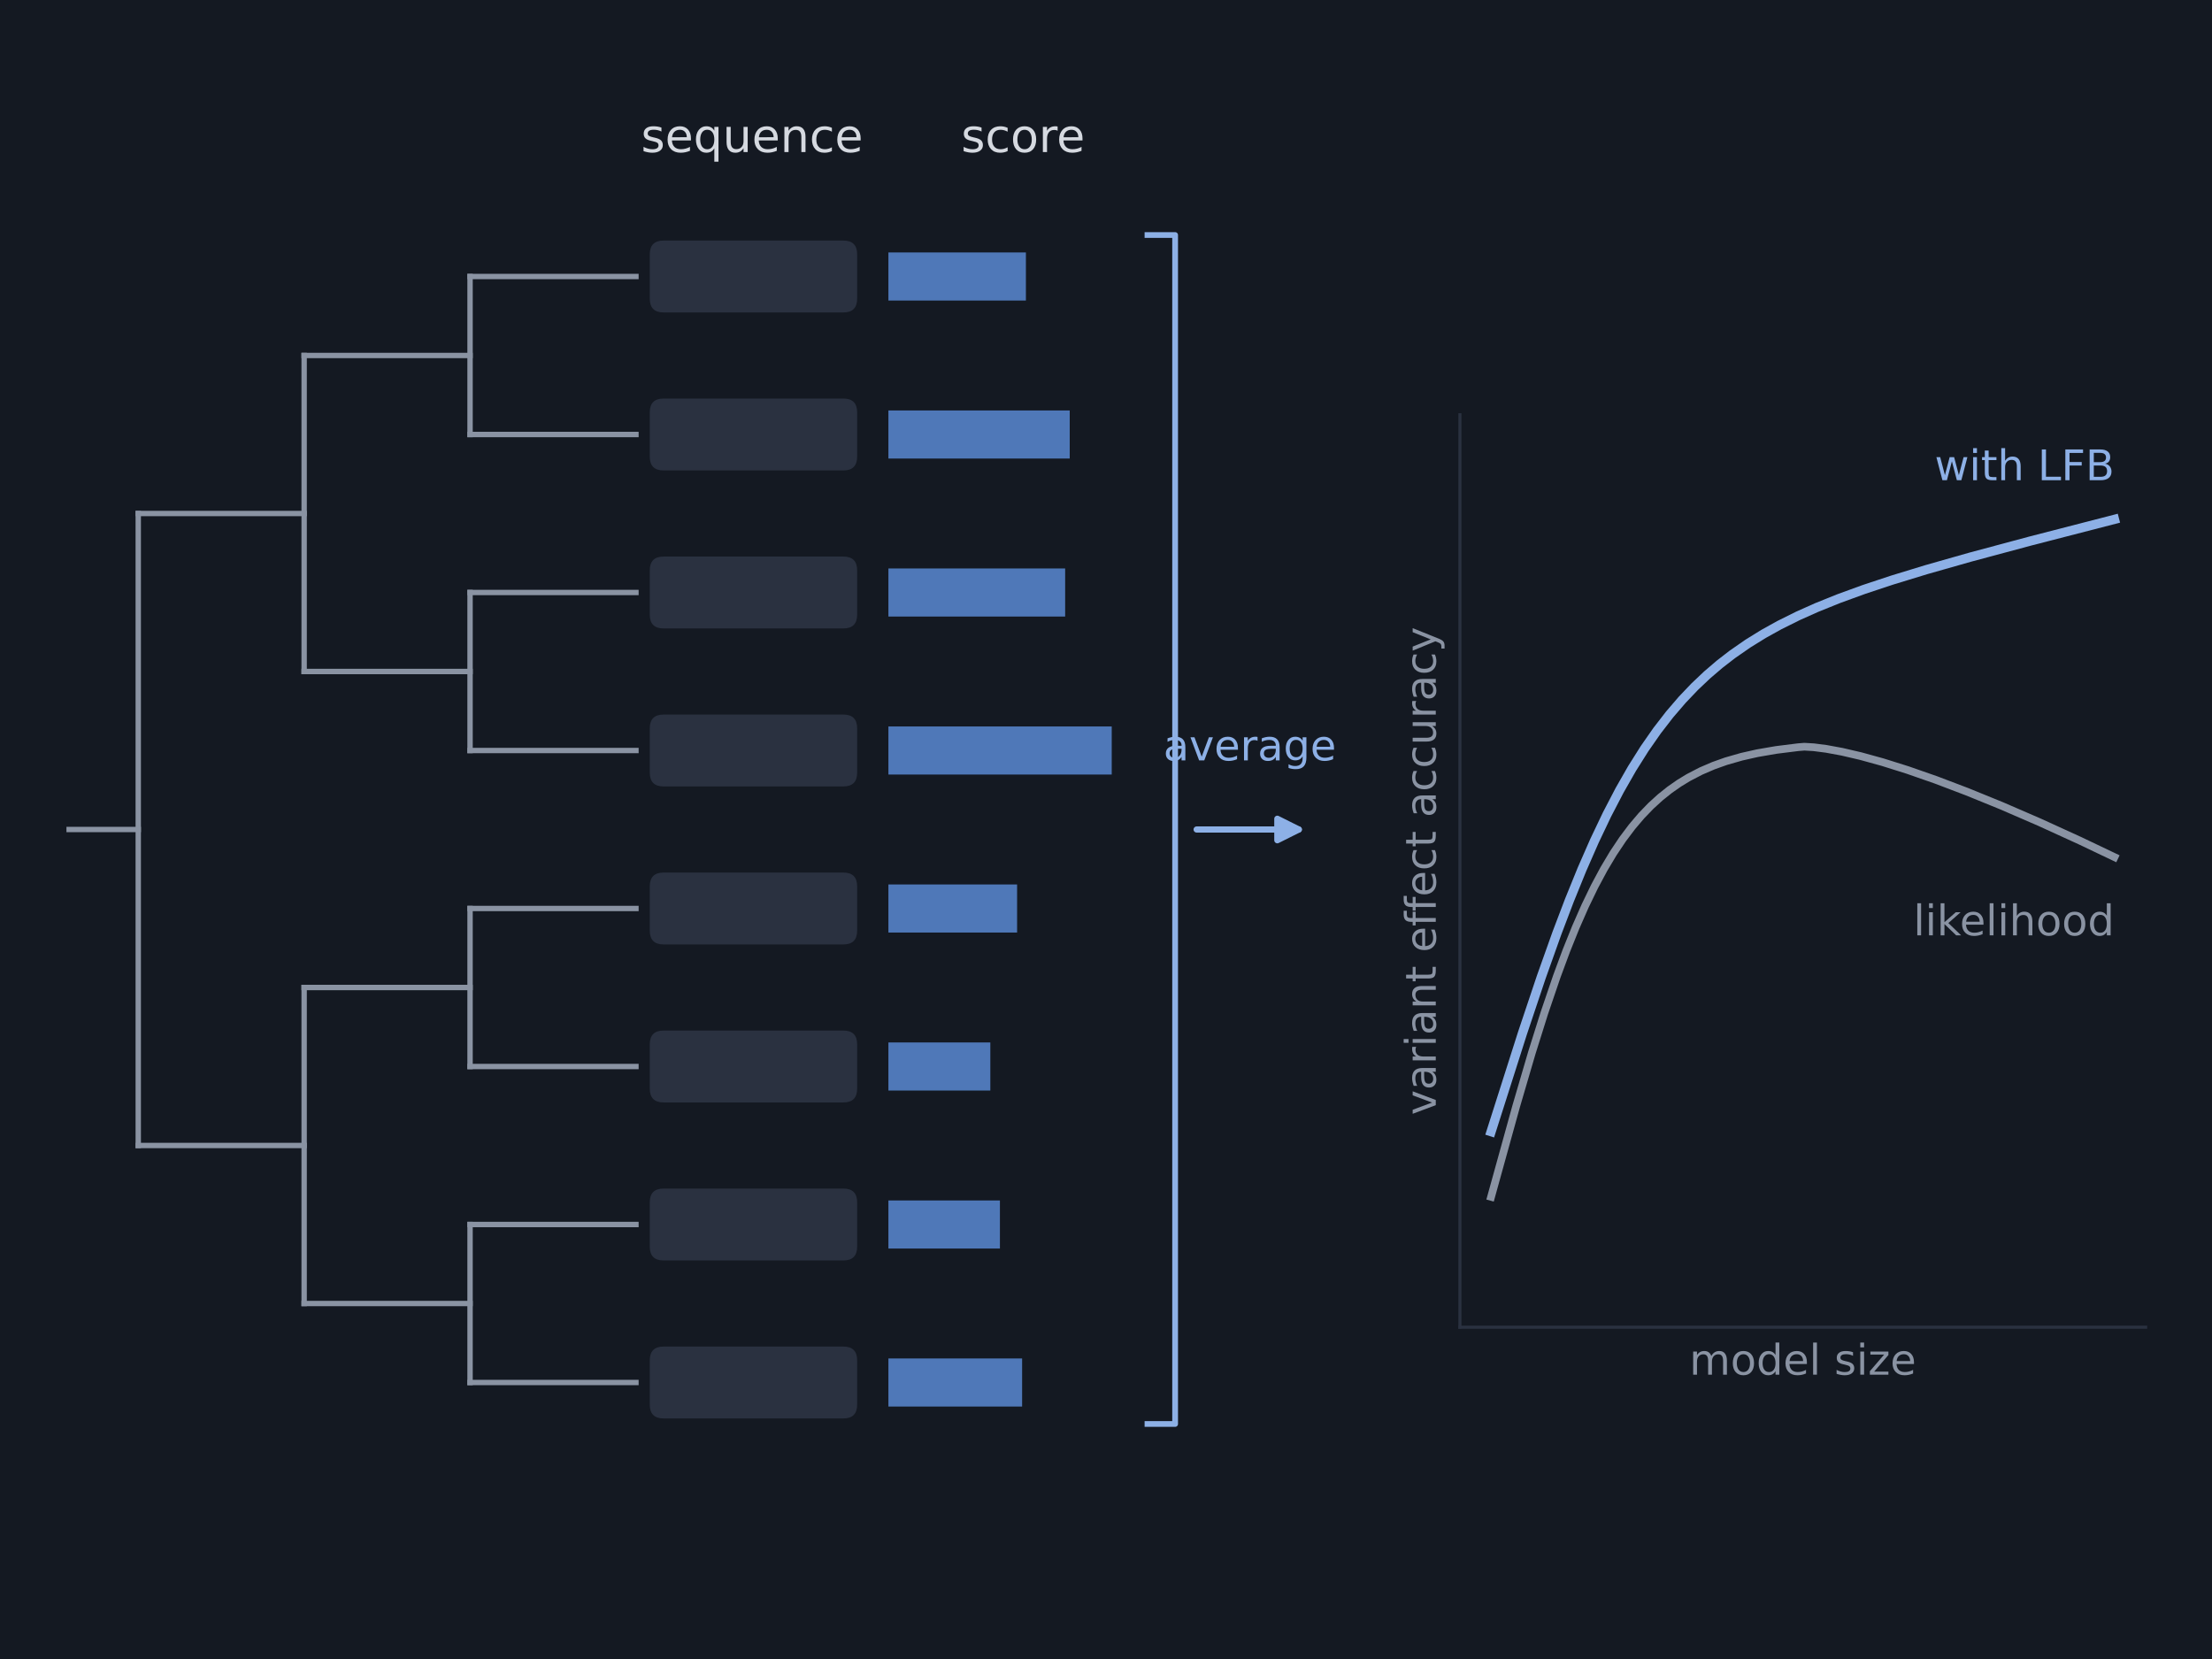
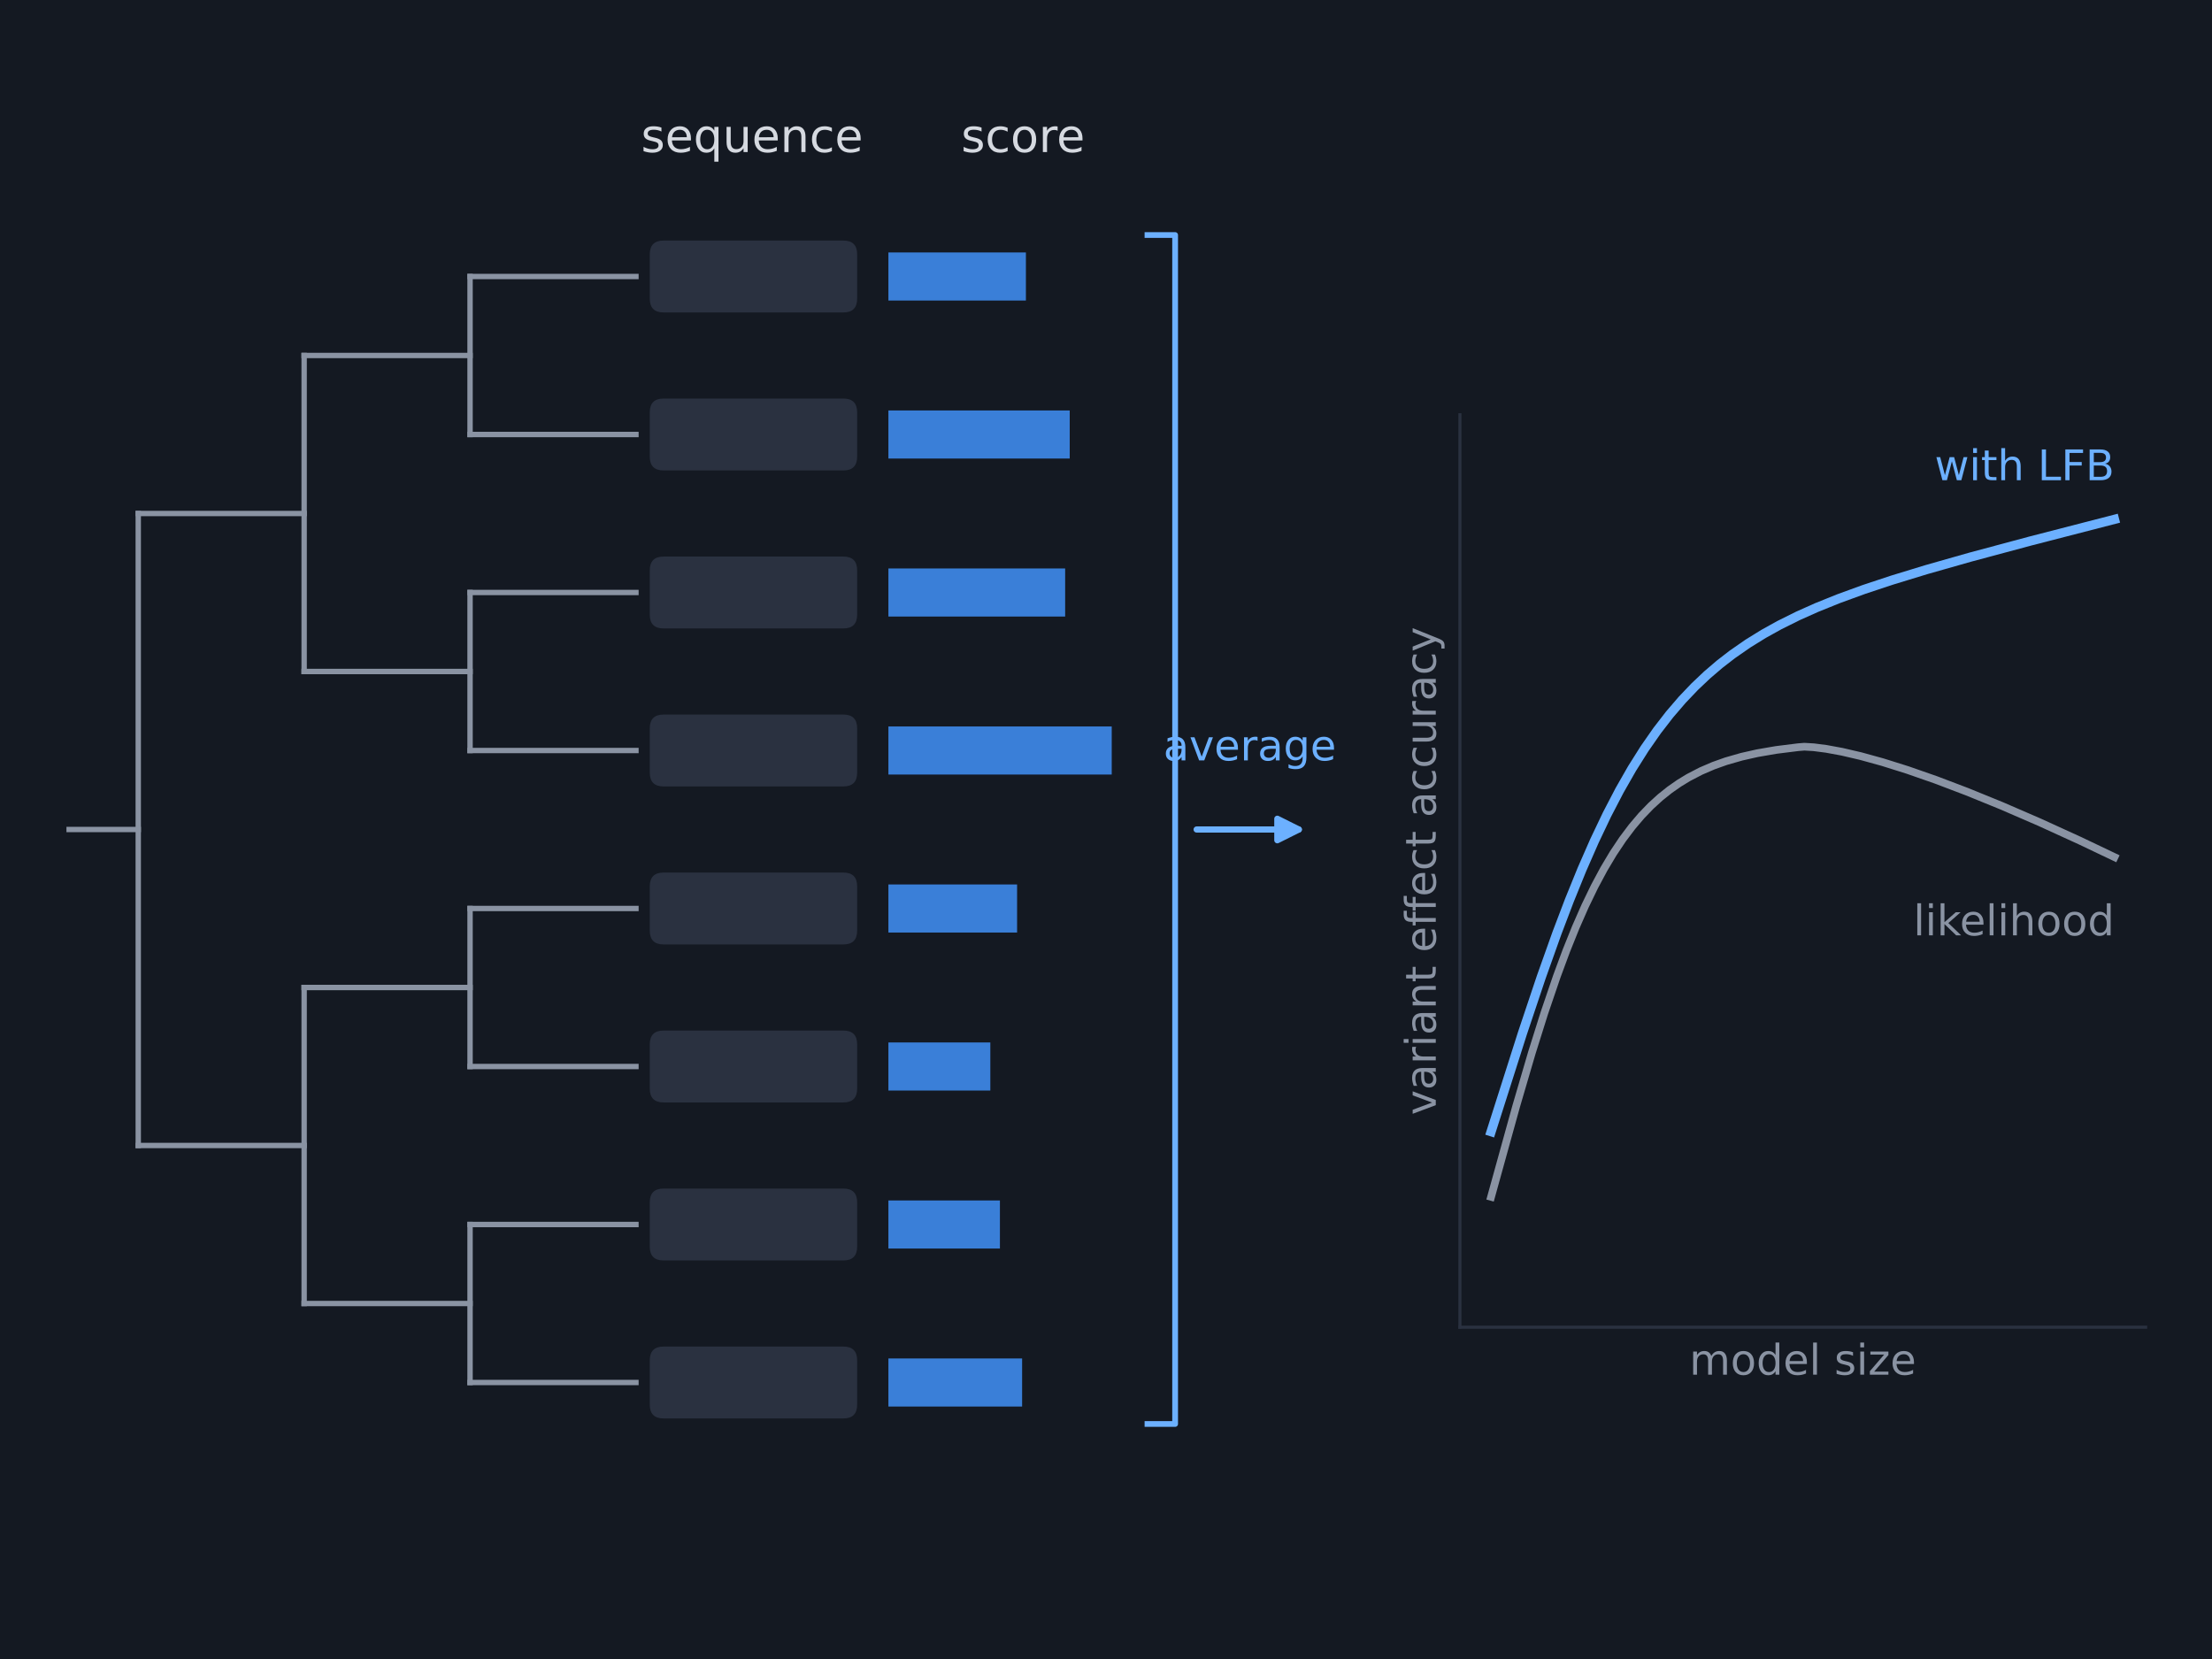
<svg xmlns="http://www.w3.org/2000/svg" xmlns:xlink="http://www.w3.org/1999/xlink" width="576pt" height="432pt" viewBox="0 0 576 432" version="1.1">
  <defs>
    <style type="text/css">*{stroke-linejoin: round; stroke-linecap: butt}</style>
  </defs>
  <g id="figure_1">
    <g id="patch_1">
      <path d="M 0 432  L 576 432  L 576 0  L 0 0  z " style="fill: #141922" />
    </g>
    <g id="axes_1">
      <g id="patch_2">
-         <path d="M 172.8 369.36  L 219.6 369.36  Q 223.2 369.36 223.2 365.76  L 223.2 354.24  Q 223.2 350.64 219.6 350.64  L 172.8 350.64  Q 169.2 350.64 169.2 354.24  L 169.2 365.76  Q 169.2 369.36 172.8 369.36  z " clip-path="url(#pc492ba2088)" style="fill: #2a3140" />
+         <path d="M 172.8 369.36  L 219.6 369.36  Q 223.2 369.36 223.2 365.76  L 223.2 354.24  Q 223.2 350.64 219.6 350.64  L 172.8 350.64  Q 169.2 350.64 169.2 354.24  L 169.2 365.76  Q 169.2 369.36 172.8 369.36  z " clip-path="url(#p15488af0c7)" style="fill: #2a3140" />
      </g>
      <g id="patch_3">
-         <path d="M 231.84 365.76  L 265.657 365.76  L 265.657 354.24  L 231.84 354.24  z " clip-path="url(#pc492ba2088)" style="fill: #4f78b8; stroke: #4f78b8; stroke-linejoin: miter" />
+         <path d="M 231.84 365.76  L 265.657 365.76  L 265.657 354.24  L 231.84 354.24  z " clip-path="url(#p15488af0c7)" style="fill: #3a7fd8; stroke: #3a7fd8; stroke-linejoin: miter" />
      </g>
      <g id="patch_4">
-         <path d="M 172.8 328.217  L 219.6 328.217  Q 223.2 328.217 223.2 324.617  L 223.2 313.097  Q 223.2 309.497 219.6 309.497  L 172.8 309.497  Q 169.2 309.497 169.2 313.097  L 169.2 324.617  Q 169.2 328.217 172.8 328.217  z " clip-path="url(#pc492ba2088)" style="fill: #2a3140" />
+         <path d="M 172.8 328.217  L 219.6 328.217  Q 223.2 328.217 223.2 324.617  L 223.2 313.097  Q 223.2 309.497 219.6 309.497  L 172.8 309.497  Q 169.2 309.497 169.2 313.097  L 169.2 324.617  Q 169.2 328.217 172.8 328.217  z " clip-path="url(#p15488af0c7)" style="fill: #2a3140" />
      </g>
      <g id="patch_5">
-         <path d="M 231.84 324.617  L 259.877 324.617  L 259.877 313.097  L 231.84 313.097  z " clip-path="url(#pc492ba2088)" style="fill: #4f78b8; stroke: #4f78b8; stroke-linejoin: miter" />
+         <path d="M 231.84 324.617  L 259.877 324.617  L 259.877 313.097  L 231.84 313.097  z " clip-path="url(#p15488af0c7)" style="fill: #3a7fd8; stroke: #3a7fd8; stroke-linejoin: miter" />
      </g>
      <g id="patch_6">
-         <path d="M 172.8 287.074  L 219.6 287.074  Q 223.2 287.074 223.2 283.474  L 223.2 271.954  Q 223.2 268.354 219.6 268.354  L 172.8 268.354  Q 169.2 268.354 169.2 271.954  L 169.2 283.474  Q 169.2 287.074 172.8 287.074  z " clip-path="url(#pc492ba2088)" style="fill: #2a3140" />
+         <path d="M 172.8 287.074  L 219.6 287.074  Q 223.2 287.074 223.2 283.474  L 223.2 271.954  Q 223.2 268.354 219.6 268.354  L 172.8 268.354  Q 169.2 268.354 169.2 271.954  L 169.2 283.474  Q 169.2 287.074 172.8 287.074  z " clip-path="url(#p15488af0c7)" style="fill: #2a3140" />
      </g>
      <g id="patch_7">
-         <path d="M 231.84 283.474  L 257.379 283.474  L 257.379 271.954  L 231.84 271.954  z " clip-path="url(#pc492ba2088)" style="fill: #4f78b8; stroke: #4f78b8; stroke-linejoin: miter" />
+         <path d="M 231.84 283.474  L 257.379 283.474  L 257.379 271.954  L 231.84 271.954  z " clip-path="url(#p15488af0c7)" style="fill: #3a7fd8; stroke: #3a7fd8; stroke-linejoin: miter" />
      </g>
      <g id="patch_8">
-         <path d="M 172.8 245.931  L 219.6 245.931  Q 223.2 245.931 223.2 242.331  L 223.2 230.811  Q 223.2 227.211 219.6 227.211  L 172.8 227.211  Q 169.2 227.211 169.2 230.811  L 169.2 242.331  Q 169.2 245.931 172.8 245.931  z " clip-path="url(#pc492ba2088)" style="fill: #2a3140" />
+         <path d="M 172.8 245.931  L 219.6 245.931  Q 223.2 245.931 223.2 242.331  L 223.2 230.811  Q 223.2 227.211 219.6 227.211  L 172.8 227.211  Q 169.2 227.211 169.2 230.811  L 169.2 242.331  Q 169.2 245.931 172.8 245.931  z " clip-path="url(#p15488af0c7)" style="fill: #2a3140" />
      </g>
      <g id="patch_9">
-         <path d="M 231.84 242.331  L 264.347 242.331  L 264.347 230.811  L 231.84 230.811  z " clip-path="url(#pc492ba2088)" style="fill: #4f78b8; stroke: #4f78b8; stroke-linejoin: miter" />
+         <path d="M 231.84 242.331  L 264.347 242.331  L 264.347 230.811  L 231.84 230.811  z " clip-path="url(#p15488af0c7)" style="fill: #3a7fd8; stroke: #3a7fd8; stroke-linejoin: miter" />
      </g>
      <g id="patch_10">
-         <path d="M 172.8 204.789  L 219.6 204.789  Q 223.2 204.789 223.2 201.189  L 223.2 189.669  Q 223.2 186.069 219.6 186.069  L 172.8 186.069  Q 169.2 186.069 169.2 189.669  L 169.2 201.189  Q 169.2 204.789 172.8 204.789  z " clip-path="url(#pc492ba2088)" style="fill: #2a3140" />
+         <path d="M 172.8 204.789  L 219.6 204.789  Q 223.2 204.789 223.2 201.189  L 223.2 189.669  Q 223.2 186.069 219.6 186.069  L 172.8 186.069  Q 169.2 186.069 169.2 189.669  L 169.2 201.189  Q 169.2 204.789 172.8 204.789  z " clip-path="url(#p15488af0c7)" style="fill: #2a3140" />
      </g>
      <g id="patch_11">
-         <path d="M 231.84 201.189  L 288.991 201.189  L 288.991 189.669  L 231.84 189.669  z " clip-path="url(#pc492ba2088)" style="fill: #4f78b8; stroke: #4f78b8; stroke-linejoin: miter" />
+         <path d="M 231.84 201.189  L 288.991 201.189  L 288.991 189.669  L 231.84 189.669  z " clip-path="url(#p15488af0c7)" style="fill: #3a7fd8; stroke: #3a7fd8; stroke-linejoin: miter" />
      </g>
      <g id="patch_12">
-         <path d="M 172.8 163.646  L 219.6 163.646  Q 223.2 163.646 223.2 160.046  L 223.2 148.526  Q 223.2 144.926 219.6 144.926  L 172.8 144.926  Q 169.2 144.926 169.2 148.526  L 169.2 160.046  Q 169.2 163.646 172.8 163.646  z " clip-path="url(#pc492ba2088)" style="fill: #2a3140" />
+         <path d="M 172.8 163.646  L 219.6 163.646  Q 223.2 163.646 223.2 160.046  L 223.2 148.526  Q 223.2 144.926 219.6 144.926  L 172.8 144.926  Q 169.2 144.926 169.2 148.526  L 169.2 160.046  Q 169.2 163.646 172.8 163.646  z " clip-path="url(#p15488af0c7)" style="fill: #2a3140" />
      </g>
      <g id="patch_13">
-         <path d="M 231.84 160.046  L 276.864 160.046  L 276.864 148.526  L 231.84 148.526  z " clip-path="url(#pc492ba2088)" style="fill: #4f78b8; stroke: #4f78b8; stroke-linejoin: miter" />
+         <path d="M 231.84 160.046  L 276.864 160.046  L 276.864 148.526  L 231.84 148.526  z " clip-path="url(#p15488af0c7)" style="fill: #3a7fd8; stroke: #3a7fd8; stroke-linejoin: miter" />
      </g>
      <g id="patch_14">
-         <path d="M 172.8 122.503  L 219.6 122.503  Q 223.2 122.503 223.2 118.903  L 223.2 107.383  Q 223.2 103.783 219.6 103.783  L 172.8 103.783  Q 169.2 103.783 169.2 107.383  L 169.2 118.903  Q 169.2 122.503 172.8 122.503  z " clip-path="url(#pc492ba2088)" style="fill: #2a3140" />
+         <path d="M 172.8 122.503  L 219.6 122.503  Q 223.2 122.503 223.2 118.903  L 223.2 107.383  Q 223.2 103.783 219.6 103.783  L 172.8 103.783  Q 169.2 103.783 169.2 107.383  L 169.2 118.903  Q 169.2 122.503 172.8 122.503  z " clip-path="url(#p15488af0c7)" style="fill: #2a3140" />
      </g>
      <g id="patch_15">
-         <path d="M 231.84 118.903  L 278.051 118.903  L 278.051 107.383  L 231.84 107.383  z " clip-path="url(#pc492ba2088)" style="fill: #4f78b8; stroke: #4f78b8; stroke-linejoin: miter" />
+         <path d="M 231.84 118.903  L 278.051 118.903  L 278.051 107.383  L 231.84 107.383  z " clip-path="url(#p15488af0c7)" style="fill: #3a7fd8; stroke: #3a7fd8; stroke-linejoin: miter" />
      </g>
      <g id="patch_16">
-         <path d="M 172.8 81.36  L 219.6 81.36  Q 223.2 81.36 223.2 77.76  L 223.2 66.24  Q 223.2 62.64 219.6 62.64  L 172.8 62.64  Q 169.2 62.64 169.2 66.24  L 169.2 77.76  Q 169.2 81.36 172.8 81.36  z " clip-path="url(#pc492ba2088)" style="fill: #2a3140" />
+         <path d="M 172.8 81.36  L 219.6 81.36  Q 223.2 81.36 223.2 77.76  L 223.2 66.24  Q 223.2 62.64 219.6 62.64  L 172.8 62.64  Q 169.2 62.64 169.2 66.24  L 169.2 77.76  Q 169.2 81.36 172.8 81.36  z " clip-path="url(#p15488af0c7)" style="fill: #2a3140" />
      </g>
      <g id="patch_17">
-         <path d="M 231.84 77.76  L 266.643 77.76  L 266.643 66.24  L 231.84 66.24  z " clip-path="url(#pc492ba2088)" style="fill: #4f78b8; stroke: #4f78b8; stroke-linejoin: miter" />
+         <path d="M 231.84 77.76  L 266.643 77.76  L 266.643 66.24  L 231.84 66.24  z " clip-path="url(#p15488af0c7)" style="fill: #3a7fd8; stroke: #3a7fd8; stroke-linejoin: miter" />
      </g>
      <g id="patch_18">
-         <path d="M 311.597 216  Q 325.798 216 338.211 216  " clip-path="url(#pc492ba2088)" style="fill: none; stroke: #8db0e6; stroke-width: 1.6; stroke-linecap: round" />
-         <path d="M 332.611 213.2  L 338.211 216  L 332.611 218.8  z " clip-path="url(#pc492ba2088)" style="fill: #8db0e6; stroke: #8db0e6; stroke-width: 1.6; stroke-linecap: round" />
+         <path d="M 311.597 216  Q 325.798 216 338.211 216  " clip-path="url(#p15488af0c7)" style="fill: none; stroke: #6cb0ff; stroke-width: 1.6; stroke-linecap: round" />
+         <path d="M 332.611 213.2  L 338.211 216  L 332.611 218.8  z " clip-path="url(#p15488af0c7)" style="fill: #6cb0ff; stroke: #6cb0ff; stroke-width: 1.6; stroke-linecap: round" />
      </g>
      <g id="line2d_1">
-         <path d="M 122.4 360  L 122.4 318.857  " clip-path="url(#pc492ba2088)" style="fill: none; stroke: #8a93a3; stroke-width: 1.4; stroke-linecap: square" />
+         <path d="M 122.4 360  L 122.4 318.857  " clip-path="url(#p15488af0c7)" style="fill: none; stroke: #8a93a3; stroke-width: 1.4; stroke-linecap: square" />
      </g>
      <g id="line2d_2">
-         <path d="M 122.4 360  L 165.6 360  " clip-path="url(#pc492ba2088)" style="fill: none; stroke: #8a93a3; stroke-width: 1.4; stroke-linecap: square" />
+         <path d="M 122.4 360  L 165.6 360  " clip-path="url(#p15488af0c7)" style="fill: none; stroke: #8a93a3; stroke-width: 1.4; stroke-linecap: square" />
      </g>
      <g id="line2d_3">
-         <path d="M 122.4 318.857  L 165.6 318.857  " clip-path="url(#pc492ba2088)" style="fill: none; stroke: #8a93a3; stroke-width: 1.4; stroke-linecap: square" />
+         <path d="M 122.4 318.857  L 165.6 318.857  " clip-path="url(#p15488af0c7)" style="fill: none; stroke: #8a93a3; stroke-width: 1.4; stroke-linecap: square" />
      </g>
      <g id="line2d_4">
-         <path d="M 122.4 277.714  L 122.4 236.571  " clip-path="url(#pc492ba2088)" style="fill: none; stroke: #8a93a3; stroke-width: 1.4; stroke-linecap: square" />
+         <path d="M 122.4 277.714  L 122.4 236.571  " clip-path="url(#p15488af0c7)" style="fill: none; stroke: #8a93a3; stroke-width: 1.4; stroke-linecap: square" />
      </g>
      <g id="line2d_5">
-         <path d="M 122.4 277.714  L 165.6 277.714  " clip-path="url(#pc492ba2088)" style="fill: none; stroke: #8a93a3; stroke-width: 1.4; stroke-linecap: square" />
+         <path d="M 122.4 277.714  L 165.6 277.714  " clip-path="url(#p15488af0c7)" style="fill: none; stroke: #8a93a3; stroke-width: 1.4; stroke-linecap: square" />
      </g>
      <g id="line2d_6">
-         <path d="M 122.4 236.571  L 165.6 236.571  " clip-path="url(#pc492ba2088)" style="fill: none; stroke: #8a93a3; stroke-width: 1.4; stroke-linecap: square" />
+         <path d="M 122.4 236.571  L 165.6 236.571  " clip-path="url(#p15488af0c7)" style="fill: none; stroke: #8a93a3; stroke-width: 1.4; stroke-linecap: square" />
      </g>
      <g id="line2d_7">
-         <path d="M 122.4 195.429  L 122.4 154.286  " clip-path="url(#pc492ba2088)" style="fill: none; stroke: #8a93a3; stroke-width: 1.4; stroke-linecap: square" />
+         <path d="M 122.4 195.429  L 122.4 154.286  " clip-path="url(#p15488af0c7)" style="fill: none; stroke: #8a93a3; stroke-width: 1.4; stroke-linecap: square" />
      </g>
      <g id="line2d_8">
-         <path d="M 122.4 195.429  L 165.6 195.429  " clip-path="url(#pc492ba2088)" style="fill: none; stroke: #8a93a3; stroke-width: 1.4; stroke-linecap: square" />
+         <path d="M 122.4 195.429  L 165.6 195.429  " clip-path="url(#p15488af0c7)" style="fill: none; stroke: #8a93a3; stroke-width: 1.4; stroke-linecap: square" />
      </g>
      <g id="line2d_9">
-         <path d="M 122.4 154.286  L 165.6 154.286  " clip-path="url(#pc492ba2088)" style="fill: none; stroke: #8a93a3; stroke-width: 1.4; stroke-linecap: square" />
+         <path d="M 122.4 154.286  L 165.6 154.286  " clip-path="url(#p15488af0c7)" style="fill: none; stroke: #8a93a3; stroke-width: 1.4; stroke-linecap: square" />
      </g>
      <g id="line2d_10">
-         <path d="M 122.4 113.143  L 122.4 72  " clip-path="url(#pc492ba2088)" style="fill: none; stroke: #8a93a3; stroke-width: 1.4; stroke-linecap: square" />
+         <path d="M 122.4 113.143  L 122.4 72  " clip-path="url(#p15488af0c7)" style="fill: none; stroke: #8a93a3; stroke-width: 1.4; stroke-linecap: square" />
      </g>
      <g id="line2d_11">
-         <path d="M 122.4 113.143  L 165.6 113.143  " clip-path="url(#pc492ba2088)" style="fill: none; stroke: #8a93a3; stroke-width: 1.4; stroke-linecap: square" />
+         <path d="M 122.4 113.143  L 165.6 113.143  " clip-path="url(#p15488af0c7)" style="fill: none; stroke: #8a93a3; stroke-width: 1.4; stroke-linecap: square" />
      </g>
      <g id="line2d_12">
-         <path d="M 122.4 72  L 165.6 72  " clip-path="url(#pc492ba2088)" style="fill: none; stroke: #8a93a3; stroke-width: 1.4; stroke-linecap: square" />
+         <path d="M 122.4 72  L 165.6 72  " clip-path="url(#p15488af0c7)" style="fill: none; stroke: #8a93a3; stroke-width: 1.4; stroke-linecap: square" />
      </g>
      <g id="line2d_13">
-         <path d="M 79.2 339.429  L 79.2 257.143  " clip-path="url(#pc492ba2088)" style="fill: none; stroke: #8a93a3; stroke-width: 1.4; stroke-linecap: square" />
+         <path d="M 79.2 339.429  L 79.2 257.143  " clip-path="url(#p15488af0c7)" style="fill: none; stroke: #8a93a3; stroke-width: 1.4; stroke-linecap: square" />
      </g>
      <g id="line2d_14">
-         <path d="M 79.2 339.429  L 122.4 339.429  " clip-path="url(#pc492ba2088)" style="fill: none; stroke: #8a93a3; stroke-width: 1.4; stroke-linecap: square" />
+         <path d="M 79.2 339.429  L 122.4 339.429  " clip-path="url(#p15488af0c7)" style="fill: none; stroke: #8a93a3; stroke-width: 1.4; stroke-linecap: square" />
      </g>
      <g id="line2d_15">
-         <path d="M 79.2 257.143  L 122.4 257.143  " clip-path="url(#pc492ba2088)" style="fill: none; stroke: #8a93a3; stroke-width: 1.4; stroke-linecap: square" />
+         <path d="M 79.2 257.143  L 122.4 257.143  " clip-path="url(#p15488af0c7)" style="fill: none; stroke: #8a93a3; stroke-width: 1.4; stroke-linecap: square" />
      </g>
      <g id="line2d_16">
-         <path d="M 79.2 174.857  L 79.2 92.571  " clip-path="url(#pc492ba2088)" style="fill: none; stroke: #8a93a3; stroke-width: 1.4; stroke-linecap: square" />
+         <path d="M 79.2 174.857  L 79.2 92.571  " clip-path="url(#p15488af0c7)" style="fill: none; stroke: #8a93a3; stroke-width: 1.4; stroke-linecap: square" />
      </g>
      <g id="line2d_17">
-         <path d="M 79.2 174.857  L 122.4 174.857  " clip-path="url(#pc492ba2088)" style="fill: none; stroke: #8a93a3; stroke-width: 1.4; stroke-linecap: square" />
+         <path d="M 79.2 174.857  L 122.4 174.857  " clip-path="url(#p15488af0c7)" style="fill: none; stroke: #8a93a3; stroke-width: 1.4; stroke-linecap: square" />
      </g>
      <g id="line2d_18">
-         <path d="M 79.2 92.571  L 122.4 92.571  " clip-path="url(#pc492ba2088)" style="fill: none; stroke: #8a93a3; stroke-width: 1.4; stroke-linecap: square" />
+         <path d="M 79.2 92.571  L 122.4 92.571  " clip-path="url(#p15488af0c7)" style="fill: none; stroke: #8a93a3; stroke-width: 1.4; stroke-linecap: square" />
      </g>
      <g id="line2d_19">
-         <path d="M 36 298.286  L 36 133.714  " clip-path="url(#pc492ba2088)" style="fill: none; stroke: #8a93a3; stroke-width: 1.4; stroke-linecap: square" />
+         <path d="M 36 298.286  L 36 133.714  " clip-path="url(#p15488af0c7)" style="fill: none; stroke: #8a93a3; stroke-width: 1.4; stroke-linecap: square" />
      </g>
      <g id="line2d_20">
-         <path d="M 36 298.286  L 79.2 298.286  " clip-path="url(#pc492ba2088)" style="fill: none; stroke: #8a93a3; stroke-width: 1.4; stroke-linecap: square" />
+         <path d="M 36 298.286  L 79.2 298.286  " clip-path="url(#p15488af0c7)" style="fill: none; stroke: #8a93a3; stroke-width: 1.4; stroke-linecap: square" />
      </g>
      <g id="line2d_21">
-         <path d="M 36 133.714  L 79.2 133.714  " clip-path="url(#pc492ba2088)" style="fill: none; stroke: #8a93a3; stroke-width: 1.4; stroke-linecap: square" />
+         <path d="M 36 133.714  L 79.2 133.714  " clip-path="url(#p15488af0c7)" style="fill: none; stroke: #8a93a3; stroke-width: 1.4; stroke-linecap: square" />
      </g>
      <g id="line2d_22">
-         <path d="M 18 216  L 36 216  " clip-path="url(#pc492ba2088)" style="fill: none; stroke: #8a93a3; stroke-width: 1.4; stroke-linecap: square" />
+         <path d="M 18 216  L 36 216  " clip-path="url(#p15488af0c7)" style="fill: none; stroke: #8a93a3; stroke-width: 1.4; stroke-linecap: square" />
      </g>
      <g id="line2d_23">
-         <path d="M 298.8 370.8  L 306 370.8  L 306 61.2  L 298.8 61.2  " clip-path="url(#pc492ba2088)" style="fill: none; stroke: #8db0e6; stroke-width: 1.5; stroke-linecap: square" />
+         <path d="M 298.8 370.8  L 306 370.8  L 306 61.2  L 298.8 61.2  " clip-path="url(#p15488af0c7)" style="fill: none; stroke: #6cb0ff; stroke-width: 1.5; stroke-linecap: square" />
      </g>
      <g id="text_1">
        <g style="fill: #d5d9e0" transform="translate(166.9256 39.6) scale(0.12 -0.12)">
          <defs>
            <path id="DejaVuSans-73" d="M 2834 3397  L 2834 2853  Q 2591 2978 2328 3040  Q 2066 3103 1784 3103  Q 1356 3103 1142 2972  Q 928 2841 928 2578  Q 928 2378 1081 2264  Q 1234 2150 1697 2047  L 1894 2003  Q 2506 1872 2764 1633  Q 3022 1394 3022 966  Q 3022 478 2636 193  Q 2250 -91 1575 -91  Q 1294 -91 989 -36  Q 684 19 347 128  L 347 722  Q 666 556 975 473  Q 1284 391 1588 391  Q 1994 391 2212 530  Q 2431 669 2431 922  Q 2431 1156 2273 1281  Q 2116 1406 1581 1522  L 1381 1569  Q 847 1681 609 1914  Q 372 2147 372 2553  Q 372 3047 722 3315  Q 1072 3584 1716 3584  Q 2034 3584 2315 3537  Q 2597 3491 2834 3397  z " transform="scale(0.015625)" />
            <path id="DejaVuSans-65" d="M 3597 1894  L 3597 1613  L 953 1613  Q 991 1019 1311 708  Q 1631 397 2203 397  Q 2534 397 2845 478  Q 3156 559 3463 722  L 3463 178  Q 3153 47 2828 -22  Q 2503 -91 2169 -91  Q 1331 -91 842 396  Q 353 884 353 1716  Q 353 2575 817 3079  Q 1281 3584 2069 3584  Q 2775 3584 3186 3129  Q 3597 2675 3597 1894  z M 3022 2063  Q 3016 2534 2758 2815  Q 2500 3097 2075 3097  Q 1594 3097 1305 2825  Q 1016 2553 972 2059  L 3022 2063  z " transform="scale(0.015625)" />
            <path id="DejaVuSans-71" d="M 947 1747  Q 947 1113 1208 752  Q 1469 391 1925 391  Q 2381 391 2643 752  Q 2906 1113 2906 1747  Q 2906 2381 2643 2742  Q 2381 3103 1925 3103  Q 1469 3103 1208 2742  Q 947 2381 947 1747  z M 2906 525  Q 2725 213 2448 61  Q 2172 -91 1784 -91  Q 1150 -91 751 415  Q 353 922 353 1747  Q 353 2572 751 3078  Q 1150 3584 1784 3584  Q 2172 3584 2448 3432  Q 2725 3281 2906 2969  L 2906 3500  L 3481 3500  L 3481 -1331  L 2906 -1331  L 2906 525  z " transform="scale(0.015625)" />
            <path id="DejaVuSans-75" d="M 544 1381  L 544 3500  L 1119 3500  L 1119 1403  Q 1119 906 1312 657  Q 1506 409 1894 409  Q 2359 409 2629 706  Q 2900 1003 2900 1516  L 2900 3500  L 3475 3500  L 3475 0  L 2900 0  L 2900 538  Q 2691 219 2414 64  Q 2138 -91 1772 -91  Q 1169 -91 856 284  Q 544 659 544 1381  z M 1991 3584  L 1991 3584  z " transform="scale(0.015625)" />
            <path id="DejaVuSans-6e" d="M 3513 2113  L 3513 0  L 2938 0  L 2938 2094  Q 2938 2591 2744 2837  Q 2550 3084 2163 3084  Q 1697 3084 1428 2787  Q 1159 2491 1159 1978  L 1159 0  L 581 0  L 581 3500  L 1159 3500  L 1159 2956  Q 1366 3272 1645 3428  Q 1925 3584 2291 3584  Q 2894 3584 3203 3211  Q 3513 2838 3513 2113  z " transform="scale(0.015625)" />
            <path id="DejaVuSans-63" d="M 3122 3366  L 3122 2828  Q 2878 2963 2633 3030  Q 2388 3097 2138 3097  Q 1578 3097 1268 2742  Q 959 2388 959 1747  Q 959 1106 1268 751  Q 1578 397 2138 397  Q 2388 397 2633 464  Q 2878 531 3122 666  L 3122 134  Q 2881 22 2623 -34  Q 2366 -91 2075 -91  Q 1284 -91 818 406  Q 353 903 353 1747  Q 353 2603 823 3093  Q 1294 3584 2113 3584  Q 2378 3584 2631 3529  Q 2884 3475 3122 3366  z " transform="scale(0.015625)" />
          </defs>
          <use xlink:href="#DejaVuSans-73" />
          <use xlink:href="#DejaVuSans-65" transform="translate(52.09961 0)" />
          <use xlink:href="#DejaVuSans-71" transform="translate(113.623 0)" />
          <use xlink:href="#DejaVuSans-75" transform="translate(177.0996 0)" />
          <use xlink:href="#DejaVuSans-65" transform="translate(240.4785 0)" />
          <use xlink:href="#DejaVuSans-6e" transform="translate(302.002 0)" />
          <use xlink:href="#DejaVuSans-63" transform="translate(365.3809 0)" />
          <use xlink:href="#DejaVuSans-65" transform="translate(420.3613 0)" />
        </g>
      </g>
      <g id="text_2">
        <g style="fill: #d5d9e0" transform="translate(250.2806 39.6) scale(0.12 -0.12)">
          <defs>
            <path id="DejaVuSans-6f" d="M 1959 3097  Q 1497 3097 1228 2736  Q 959 2375 959 1747  Q 959 1119 1226 758  Q 1494 397 1959 397  Q 2419 397 2687 759  Q 2956 1122 2956 1747  Q 2956 2369 2687 2733  Q 2419 3097 1959 3097  z M 1959 3584  Q 2709 3584 3137 3096  Q 3566 2609 3566 1747  Q 3566 888 3137 398  Q 2709 -91 1959 -91  Q 1206 -91 779 398  Q 353 888 353 1747  Q 353 2609 779 3096  Q 1206 3584 1959 3584  z " transform="scale(0.015625)" />
            <path id="DejaVuSans-72" d="M 2631 2963  Q 2534 3019 2420 3045  Q 2306 3072 2169 3072  Q 1681 3072 1420 2755  Q 1159 2438 1159 1844  L 1159 0  L 581 0  L 581 3500  L 1159 3500  L 1159 2956  Q 1341 3275 1631 3429  Q 1922 3584 2338 3584  Q 2397 3584 2469 3576  Q 2541 3569 2628 3553  L 2631 2963  z " transform="scale(0.015625)" />
          </defs>
          <use xlink:href="#DejaVuSans-73" />
          <use xlink:href="#DejaVuSans-63" transform="translate(52.09961 0)" />
          <use xlink:href="#DejaVuSans-6f" transform="translate(107.0801 0)" />
          <use xlink:href="#DejaVuSans-72" transform="translate(168.2617 0)" />
          <use xlink:href="#DejaVuSans-65" transform="translate(207.125 0)" />
        </g>
      </g>
      <g id="text_3">
-         <g style="fill: #8db0e6" transform="translate(302.9227 198) scale(0.11 -0.11)">
+         <g style="fill: #6cb0ff" transform="translate(302.9227 198) scale(0.11 -0.11)">
          <defs>
            <path id="DejaVuSans-61" d="M 2194 1759  Q 1497 1759 1228 1600  Q 959 1441 959 1056  Q 959 750 1161 570  Q 1363 391 1709 391  Q 2188 391 2477 730  Q 2766 1069 2766 1631  L 2766 1759  L 2194 1759  z M 3341 1997  L 3341 0  L 2766 0  L 2766 531  Q 2569 213 2275 61  Q 1981 -91 1556 -91  Q 1019 -91 701 211  Q 384 513 384 1019  Q 384 1609 779 1909  Q 1175 2209 1959 2209  L 2766 2209  L 2766 2266  Q 2766 2663 2505 2880  Q 2244 3097 1772 3097  Q 1472 3097 1187 3025  Q 903 2953 641 2809  L 641 3341  Q 956 3463 1253 3523  Q 1550 3584 1831 3584  Q 2591 3584 2966 3190  Q 3341 2797 3341 1997  z " transform="scale(0.015625)" />
            <path id="DejaVuSans-76" d="M 191 3500  L 800 3500  L 1894 563  L 2988 3500  L 3597 3500  L 2284 0  L 1503 0  L 191 3500  z " transform="scale(0.015625)" />
            <path id="DejaVuSans-67" d="M 2906 1791  Q 2906 2416 2648 2759  Q 2391 3103 1925 3103  Q 1463 3103 1205 2759  Q 947 2416 947 1791  Q 947 1169 1205 825  Q 1463 481 1925 481  Q 2391 481 2648 825  Q 2906 1169 2906 1791  z M 3481 434  Q 3481 -459 3084 -895  Q 2688 -1331 1869 -1331  Q 1566 -1331 1297 -1286  Q 1028 -1241 775 -1147  L 775 -588  Q 1028 -725 1275 -790  Q 1522 -856 1778 -856  Q 2344 -856 2625 -561  Q 2906 -266 2906 331  L 2906 616  Q 2728 306 2450 153  Q 2172 0 1784 0  Q 1141 0 747 490  Q 353 981 353 1791  Q 353 2603 747 3093  Q 1141 3584 1784 3584  Q 2172 3584 2450 3431  Q 2728 3278 2906 2969  L 2906 3500  L 3481 3500  L 3481 434  z " transform="scale(0.015625)" />
          </defs>
          <use xlink:href="#DejaVuSans-61" />
          <use xlink:href="#DejaVuSans-76" transform="translate(61.2793 0)" />
          <use xlink:href="#DejaVuSans-65" transform="translate(120.459 0)" />
          <use xlink:href="#DejaVuSans-72" transform="translate(181.9824 0)" />
          <use xlink:href="#DejaVuSans-61" transform="translate(223.0957 0)" />
          <use xlink:href="#DejaVuSans-67" transform="translate(284.375 0)" />
          <use xlink:href="#DejaVuSans-65" transform="translate(347.8516 0)" />
        </g>
      </g>
    </g>
    <g id="axes_2">
      <g id="patch_19">
        <path d="M 380.16 345.6  L 558.72 345.6  L 558.72 108  L 380.16 108  z " style="fill: #141922" />
      </g>
      <g id="matplotlib.axis_1">
        <g id="text_4">
          <g style="fill: #8a93a3" transform="translate(439.9016 357.9583) scale(0.11 -0.11)">
            <defs>
              <path id="DejaVuSans-6d" d="M 3328 2828  Q 3544 3216 3844 3400  Q 4144 3584 4550 3584  Q 5097 3584 5394 3201  Q 5691 2819 5691 2113  L 5691 0  L 5113 0  L 5113 2094  Q 5113 2597 4934 2840  Q 4756 3084 4391 3084  Q 3944 3084 3684 2787  Q 3425 2491 3425 1978  L 3425 0  L 2847 0  L 2847 2094  Q 2847 2600 2669 2842  Q 2491 3084 2119 3084  Q 1678 3084 1418 2786  Q 1159 2488 1159 1978  L 1159 0  L 581 0  L 581 3500  L 1159 3500  L 1159 2956  Q 1356 3278 1631 3431  Q 1906 3584 2284 3584  Q 2666 3584 2933 3390  Q 3200 3197 3328 2828  z " transform="scale(0.015625)" />
              <path id="DejaVuSans-64" d="M 2906 2969  L 2906 4863  L 3481 4863  L 3481 0  L 2906 0  L 2906 525  Q 2725 213 2448 61  Q 2172 -91 1784 -91  Q 1150 -91 751 415  Q 353 922 353 1747  Q 353 2572 751 3078  Q 1150 3584 1784 3584  Q 2172 3584 2448 3432  Q 2725 3281 2906 2969  z M 947 1747  Q 947 1113 1208 752  Q 1469 391 1925 391  Q 2381 391 2643 752  Q 2906 1113 2906 1747  Q 2906 2381 2643 2742  Q 2381 3103 1925 3103  Q 1469 3103 1208 2742  Q 947 2381 947 1747  z " transform="scale(0.015625)" />
              <path id="DejaVuSans-6c" d="M 603 4863  L 1178 4863  L 1178 0  L 603 0  L 603 4863  z " transform="scale(0.015625)" />
              <path id="DejaVuSans-20" transform="scale(0.015625)" />
              <path id="DejaVuSans-69" d="M 603 3500  L 1178 3500  L 1178 0  L 603 0  L 603 3500  z M 603 4863  L 1178 4863  L 1178 4134  L 603 4134  L 603 4863  z " transform="scale(0.015625)" />
              <path id="DejaVuSans-7a" d="M 353 3500  L 3084 3500  L 3084 2975  L 922 459  L 3084 459  L 3084 0  L 275 0  L 275 525  L 2438 3041  L 353 3041  L 353 3500  z " transform="scale(0.015625)" />
            </defs>
            <use xlink:href="#DejaVuSans-6d" />
            <use xlink:href="#DejaVuSans-6f" transform="translate(97.41211 0)" />
            <use xlink:href="#DejaVuSans-64" transform="translate(158.5938 0)" />
            <use xlink:href="#DejaVuSans-65" transform="translate(222.0703 0)" />
            <use xlink:href="#DejaVuSans-6c" transform="translate(283.5938 0)" />
            <use xlink:href="#DejaVuSans-20" transform="translate(311.377 0)" />
            <use xlink:href="#DejaVuSans-73" transform="translate(343.1641 0)" />
            <use xlink:href="#DejaVuSans-69" transform="translate(395.2637 0)" />
            <use xlink:href="#DejaVuSans-7a" transform="translate(423.0469 0)" />
            <use xlink:href="#DejaVuSans-65" transform="translate(475.5371 0)" />
          </g>
        </g>
      </g>
      <g id="matplotlib.axis_2">
        <g id="text_5">
          <g style="fill: #8a93a3" transform="translate(373.8723 290.3594) rotate(-90) scale(0.11 -0.11)">
            <defs>
              <path id="DejaVuSans-74" d="M 1172 4494  L 1172 3500  L 2356 3500  L 2356 3053  L 1172 3053  L 1172 1153  Q 1172 725 1289 603  Q 1406 481 1766 481  L 2356 481  L 2356 0  L 1766 0  Q 1100 0 847 248  Q 594 497 594 1153  L 594 3053  L 172 3053  L 172 3500  L 594 3500  L 594 4494  L 1172 4494  z " transform="scale(0.015625)" />
              <path id="DejaVuSans-66" d="M 2375 4863  L 2375 4384  L 1825 4384  Q 1516 4384 1395 4259  Q 1275 4134 1275 3809  L 1275 3500  L 2222 3500  L 2222 3053  L 1275 3053  L 1275 0  L 697 0  L 697 3053  L 147 3053  L 147 3500  L 697 3500  L 697 3744  Q 697 4328 969 4595  Q 1241 4863 1831 4863  L 2375 4863  z " transform="scale(0.015625)" />
              <path id="DejaVuSans-79" d="M 2059 -325  Q 1816 -950 1584 -1140  Q 1353 -1331 966 -1331  L 506 -1331  L 506 -850  L 844 -850  Q 1081 -850 1212 -737  Q 1344 -625 1503 -206  L 1606 56  L 191 3500  L 800 3500  L 1894 763  L 2988 3500  L 3597 3500  L 2059 -325  z " transform="scale(0.015625)" />
            </defs>
            <use xlink:href="#DejaVuSans-76" />
            <use xlink:href="#DejaVuSans-61" transform="translate(59.17969 0)" />
            <use xlink:href="#DejaVuSans-72" transform="translate(120.459 0)" />
            <use xlink:href="#DejaVuSans-69" transform="translate(161.5723 0)" />
            <use xlink:href="#DejaVuSans-61" transform="translate(189.3555 0)" />
            <use xlink:href="#DejaVuSans-6e" transform="translate(250.6348 0)" />
            <use xlink:href="#DejaVuSans-74" transform="translate(314.0137 0)" />
            <use xlink:href="#DejaVuSans-20" transform="translate(353.2227 0)" />
            <use xlink:href="#DejaVuSans-65" transform="translate(385.0098 0)" />
            <use xlink:href="#DejaVuSans-66" transform="translate(446.5332 0)" />
            <use xlink:href="#DejaVuSans-66" transform="translate(481.7383 0)" />
            <use xlink:href="#DejaVuSans-65" transform="translate(516.9434 0)" />
            <use xlink:href="#DejaVuSans-63" transform="translate(578.4668 0)" />
            <use xlink:href="#DejaVuSans-74" transform="translate(633.4473 0)" />
            <use xlink:href="#DejaVuSans-20" transform="translate(672.6562 0)" />
            <use xlink:href="#DejaVuSans-61" transform="translate(704.4434 0)" />
            <use xlink:href="#DejaVuSans-63" transform="translate(765.7227 0)" />
            <use xlink:href="#DejaVuSans-63" transform="translate(820.7031 0)" />
            <use xlink:href="#DejaVuSans-75" transform="translate(875.6836 0)" />
            <use xlink:href="#DejaVuSans-72" transform="translate(939.0625 0)" />
            <use xlink:href="#DejaVuSans-61" transform="translate(980.1758 0)" />
            <use xlink:href="#DejaVuSans-63" transform="translate(1041.455 0)" />
            <use xlink:href="#DejaVuSans-79" transform="translate(1096.436 0)" />
          </g>
        </g>
      </g>
      <g id="line2d_24">
-         <path d="M 388.276 311.657  L 394.802 288.094  L 398.881 274.177  L 402.144 263.79  L 405.406 254.209  L 407.854 247.601  L 410.301 241.509  L 412.748 235.935  L 415.195 230.871  L 417.642 226.3  L 420.089 222.198  L 422.536 218.536  L 424.984 215.282  L 427.431 212.402  L 429.878 209.862  L 432.325 207.631  L 434.772 205.675  L 437.219 203.965  L 439.666 202.473  L 442.929 200.781  L 446.192 199.377  L 449.455 198.217  L 453.534 197.047  L 457.612 196.129  L 462.506 195.286  L 468.216 194.571  L 469.848 194.439  L 472.295 194.583  L 475.558 195.003  L 479.636 195.753  L 484.531 196.891  L 490.241 198.467  L 496.766 200.52  L 504.108 203.082  L 512.265 206.181  L 521.238 209.838  L 531.026 214.076  L 541.631 218.919  L 550.604 223.195  L 550.604 223.195  " clip-path="url(#p93adee5e89)" style="fill: none; stroke: #8a93a3; stroke-width: 2; stroke-linecap: square" />
+         <path d="M 388.276 311.657  L 394.802 288.094  L 398.881 274.177  L 402.144 263.79  L 405.406 254.209  L 407.854 247.601  L 410.301 241.509  L 412.748 235.935  L 415.195 230.871  L 417.642 226.3  L 420.089 222.198  L 422.536 218.536  L 424.984 215.282  L 427.431 212.402  L 429.878 209.862  L 432.325 207.631  L 434.772 205.675  L 437.219 203.965  L 439.666 202.473  L 442.929 200.781  L 446.192 199.377  L 449.455 198.217  L 453.534 197.047  L 457.612 196.129  L 462.506 195.286  L 468.216 194.571  L 469.848 194.439  L 472.295 194.583  L 475.558 195.003  L 479.636 195.753  L 484.531 196.891  L 490.241 198.467  L 496.766 200.52  L 504.108 203.082  L 512.265 206.181  L 521.238 209.838  L 531.026 214.076  L 541.631 218.919  L 550.604 223.195  L 550.604 223.195  " clip-path="url(#pe907cfc32c)" style="fill: none; stroke: #8a93a3; stroke-width: 2; stroke-linecap: square" />
      </g>
      <g id="line2d_25">
-         <path d="M 388.276 294.686  L 396.434 269.076  L 401.328 254.469  L 405.406 243.021  L 408.669 234.435  L 411.932 226.406  L 415.195 218.96  L 418.458 212.104  L 421.721 205.83  L 424.984 200.118  L 428.246 194.94  L 431.509 190.26  L 434.772 186.038  L 438.035 182.236  L 441.298 178.81  L 444.561 175.722  L 447.824 172.935  L 451.086 170.412  L 455.165 167.582  L 459.244 165.06  L 463.322 162.796  L 468.216 160.361  L 473.111 158.176  L 478.821 155.876  L 485.346 153.499  L 492.688 151.062  L 501.661 148.321  L 513.081 145.075  L 528.579 140.916  L 550.604 135.234  L 550.604 135.234  " clip-path="url(#p93adee5e89)" style="fill: none; stroke: #8db0e6; stroke-width: 2.4; stroke-linecap: square" />
+         <path d="M 388.276 294.686  L 396.434 269.076  L 401.328 254.469  L 405.406 243.021  L 408.669 234.435  L 411.932 226.406  L 415.195 218.96  L 418.458 212.104  L 421.721 205.83  L 424.984 200.118  L 428.246 194.94  L 431.509 190.26  L 434.772 186.038  L 438.035 182.236  L 441.298 178.81  L 444.561 175.722  L 447.824 172.935  L 451.086 170.412  L 455.165 167.582  L 459.244 165.06  L 463.322 162.796  L 468.216 160.361  L 473.111 158.176  L 478.821 155.876  L 485.346 153.499  L 492.688 151.062  L 501.661 148.321  L 513.081 145.075  L 528.579 140.916  L 550.604 135.234  L 550.604 135.234  " clip-path="url(#pe907cfc32c)" style="fill: none; stroke: #6cb0ff; stroke-width: 2.4; stroke-linecap: square" />
      </g>
      <g id="patch_20">
        <path d="M 380.16 345.6  L 380.16 108  " style="fill: none; stroke: #2a3140; stroke-width: 0.8; stroke-linejoin: miter; stroke-linecap: square" />
      </g>
      <g id="patch_21">
        <path d="M 380.16 345.6  L 558.72 345.6  " style="fill: none; stroke: #2a3140; stroke-width: 0.8; stroke-linejoin: miter; stroke-linecap: square" />
      </g>
      <g id="text_6">
        <g style="fill: #8a93a3" transform="translate(498.2247 243.5608) scale(0.11 -0.11)">
          <defs>
            <path id="DejaVuSans-6b" d="M 581 4863  L 1159 4863  L 1159 1991  L 2875 3500  L 3609 3500  L 1753 1863  L 3688 0  L 2938 0  L 1159 1709  L 1159 0  L 581 0  L 581 4863  z " transform="scale(0.015625)" />
            <path id="DejaVuSans-68" d="M 3513 2113  L 3513 0  L 2938 0  L 2938 2094  Q 2938 2591 2744 2837  Q 2550 3084 2163 3084  Q 1697 3084 1428 2787  Q 1159 2491 1159 1978  L 1159 0  L 581 0  L 581 4863  L 1159 4863  L 1159 2956  Q 1366 3272 1645 3428  Q 1925 3584 2291 3584  Q 2894 3584 3203 3211  Q 3513 2838 3513 2113  z " transform="scale(0.015625)" />
          </defs>
          <use xlink:href="#DejaVuSans-6c" />
          <use xlink:href="#DejaVuSans-69" transform="translate(27.7832 0)" />
          <use xlink:href="#DejaVuSans-6b" transform="translate(55.56641 0)" />
          <use xlink:href="#DejaVuSans-65" transform="translate(109.8516 0)" />
          <use xlink:href="#DejaVuSans-6c" transform="translate(171.375 0)" />
          <use xlink:href="#DejaVuSans-69" transform="translate(199.1582 0)" />
          <use xlink:href="#DejaVuSans-68" transform="translate(226.9414 0)" />
          <use xlink:href="#DejaVuSans-6f" transform="translate(290.3203 0)" />
          <use xlink:href="#DejaVuSans-6f" transform="translate(351.502 0)" />
          <use xlink:href="#DejaVuSans-64" transform="translate(412.6836 0)" />
        </g>
      </g>
      <g id="text_7">
-         <g style="fill: #8db0e6" transform="translate(503.7694 125.0511) scale(0.11 -0.11)">
+         <g style="fill: #6cb0ff" transform="translate(503.7694 125.0511) scale(0.11 -0.11)">
          <defs>
            <path id="DejaVuSans-77" d="M 269 3500  L 844 3500  L 1563 769  L 2278 3500  L 2956 3500  L 3675 769  L 4391 3500  L 4966 3500  L 4050 0  L 3372 0  L 2619 2869  L 1863 0  L 1184 0  L 269 3500  z " transform="scale(0.015625)" />
            <path id="DejaVuSans-4c" d="M 628 4666  L 1259 4666  L 1259 531  L 3531 531  L 3531 0  L 628 0  L 628 4666  z " transform="scale(0.015625)" />
            <path id="DejaVuSans-46" d="M 628 4666  L 3309 4666  L 3309 4134  L 1259 4134  L 1259 2759  L 3109 2759  L 3109 2228  L 1259 2228  L 1259 0  L 628 0  L 628 4666  z " transform="scale(0.015625)" />
            <path id="DejaVuSans-42" d="M 1259 2228  L 1259 519  L 2272 519  Q 2781 519 3026 730  Q 3272 941 3272 1375  Q 3272 1813 3026 2020  Q 2781 2228 2272 2228  L 1259 2228  z M 1259 4147  L 1259 2741  L 2194 2741  Q 2656 2741 2882 2914  Q 3109 3088 3109 3444  Q 3109 3797 2882 3972  Q 2656 4147 2194 4147  L 1259 4147  z M 628 4666  L 2241 4666  Q 2963 4666 3353 4366  Q 3744 4066 3744 3513  Q 3744 3084 3544 2831  Q 3344 2578 2956 2516  Q 3422 2416 3680 2098  Q 3938 1781 3938 1306  Q 3938 681 3513 340  Q 3088 0 2303 0  L 628 0  L 628 4666  z " transform="scale(0.015625)" />
          </defs>
          <use xlink:href="#DejaVuSans-77" />
          <use xlink:href="#DejaVuSans-69" transform="translate(81.78711 0)" />
          <use xlink:href="#DejaVuSans-74" transform="translate(109.5703 0)" />
          <use xlink:href="#DejaVuSans-68" transform="translate(148.7793 0)" />
          <use xlink:href="#DejaVuSans-20" transform="translate(212.1582 0)" />
          <use xlink:href="#DejaVuSans-4c" transform="translate(243.9453 0)" />
          <use xlink:href="#DejaVuSans-46" transform="translate(299.6582 0)" />
          <use xlink:href="#DejaVuSans-42" transform="translate(357.1777 0)" />
        </g>
      </g>
    </g>
  </g>
  <defs>
-     <clipPath id="pc492ba2088">
+     <clipPath id="p15488af0c7">
      <rect x="0" y="0" width="576" height="432" />
    </clipPath>
-     <clipPath id="p93adee5e89">
+     <clipPath id="pe907cfc32c">
      <rect x="380.16" y="108" width="178.56" height="237.6" />
    </clipPath>
  </defs>
</svg>
